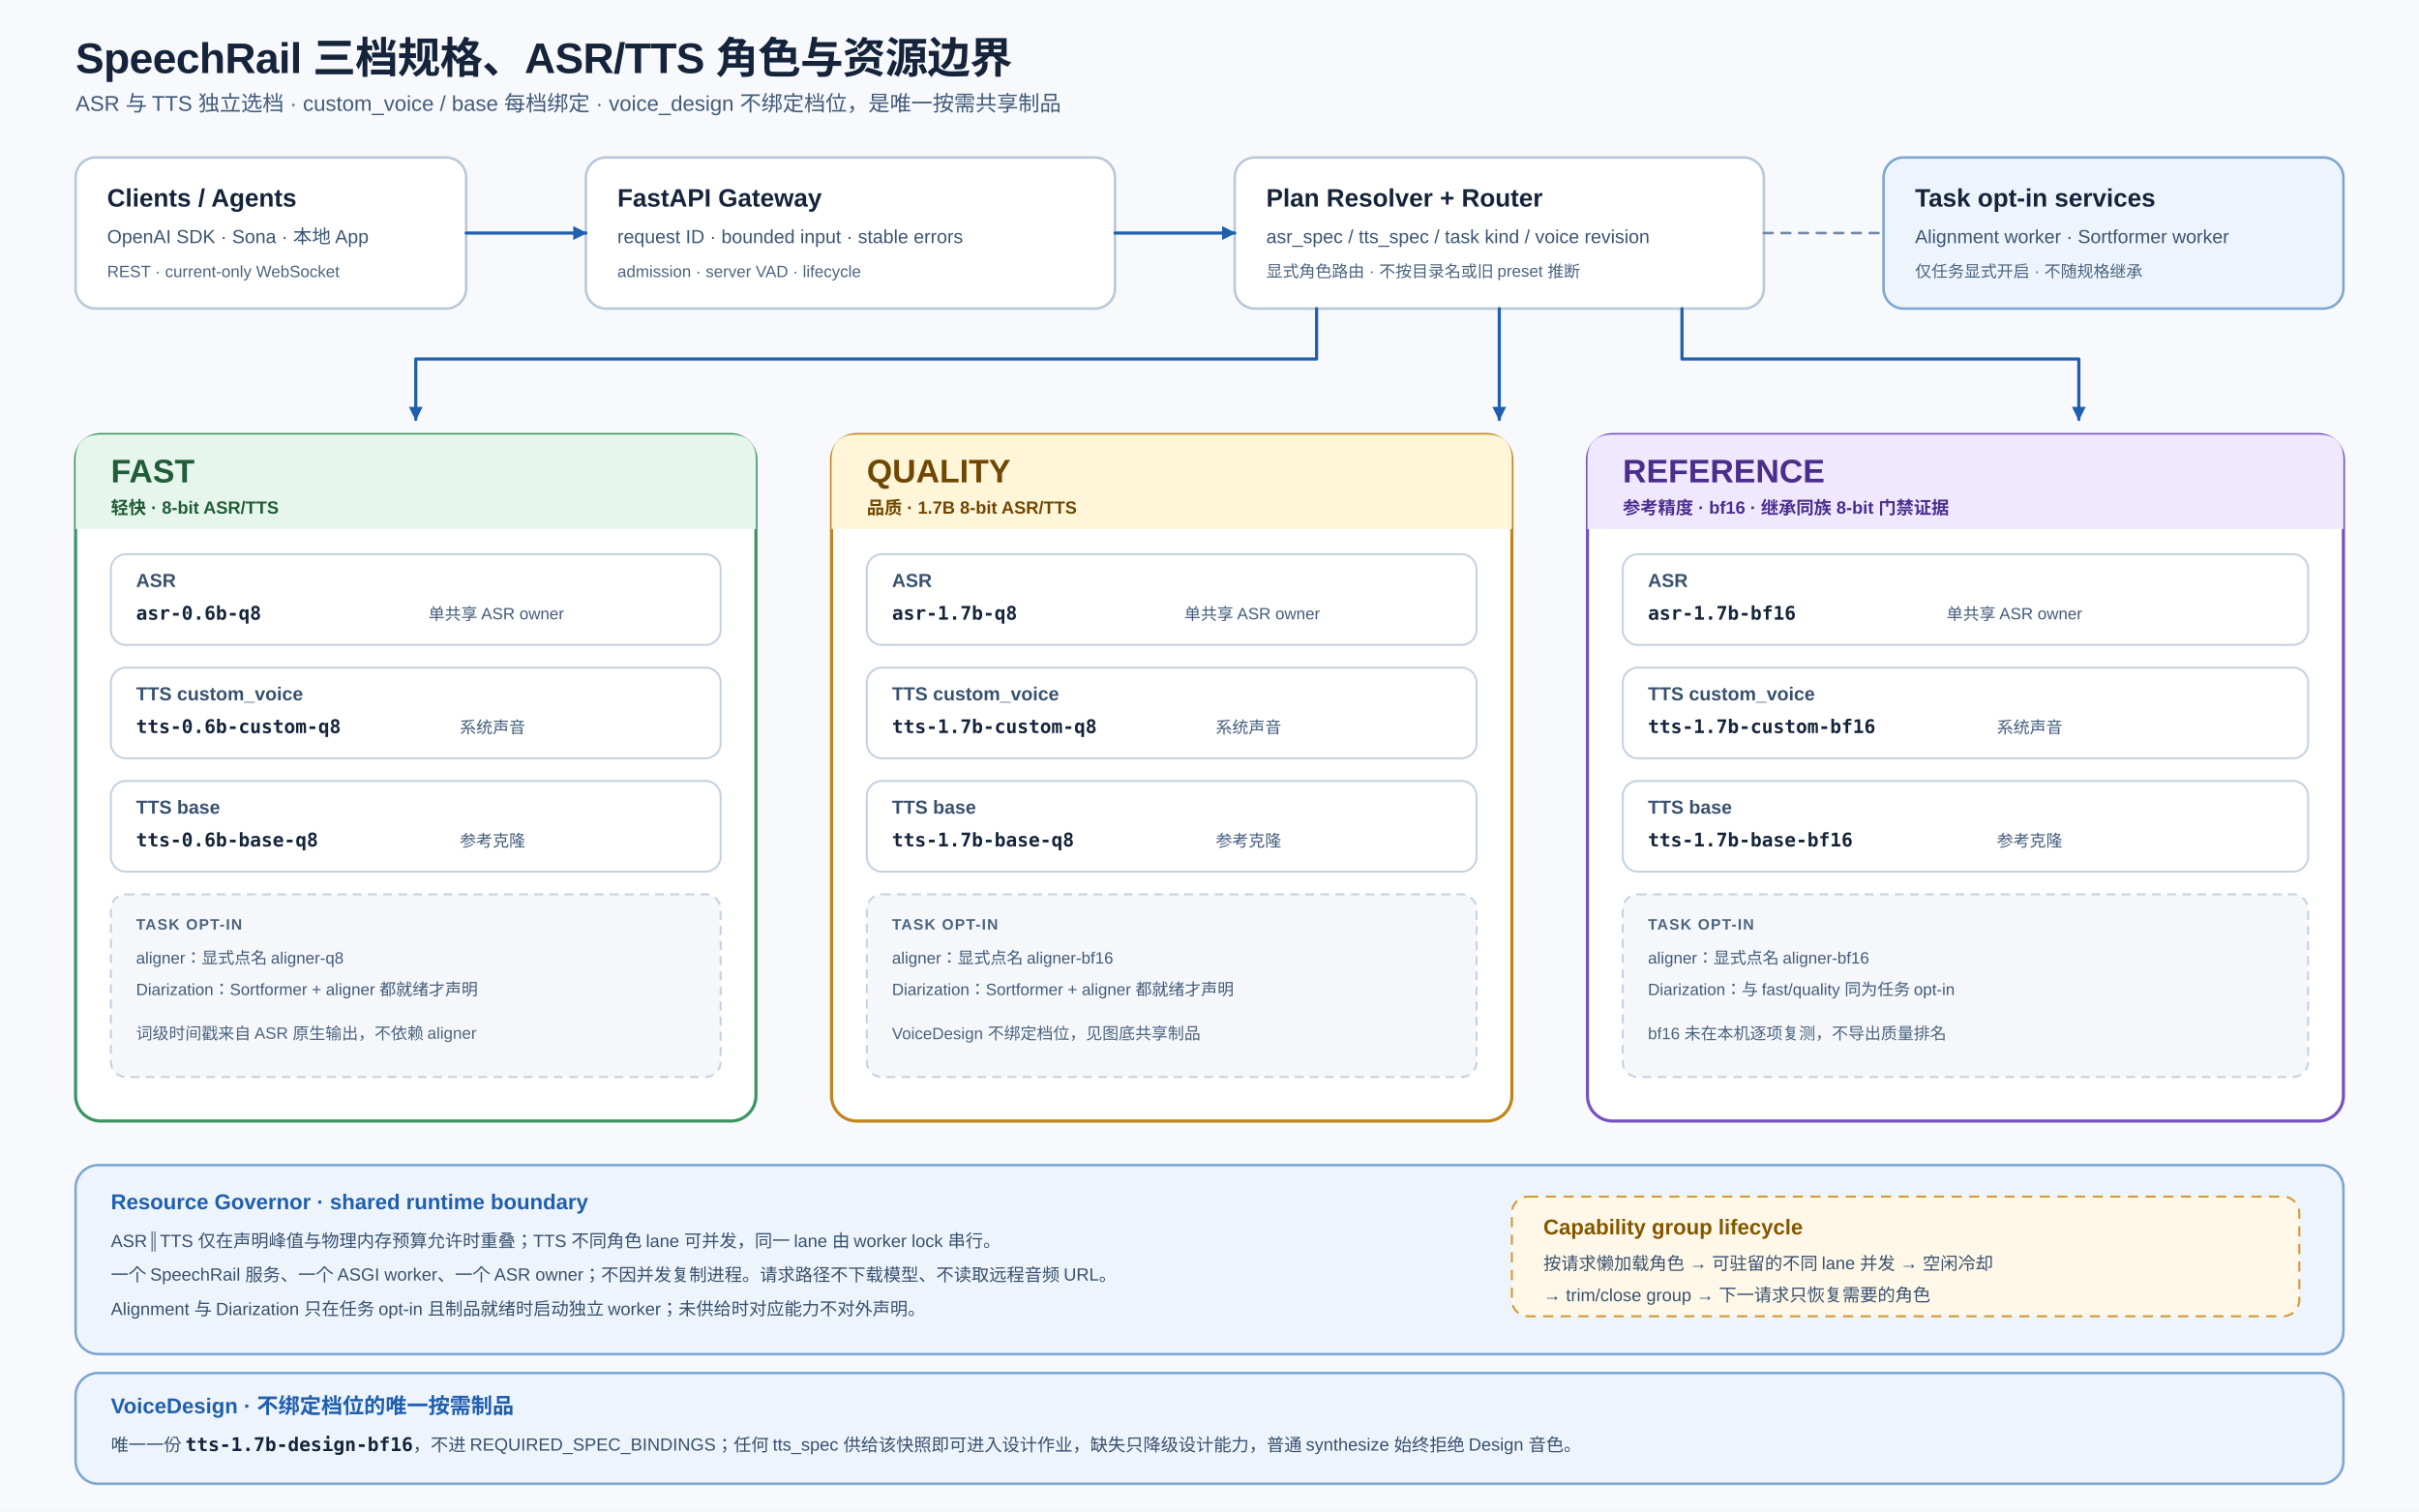
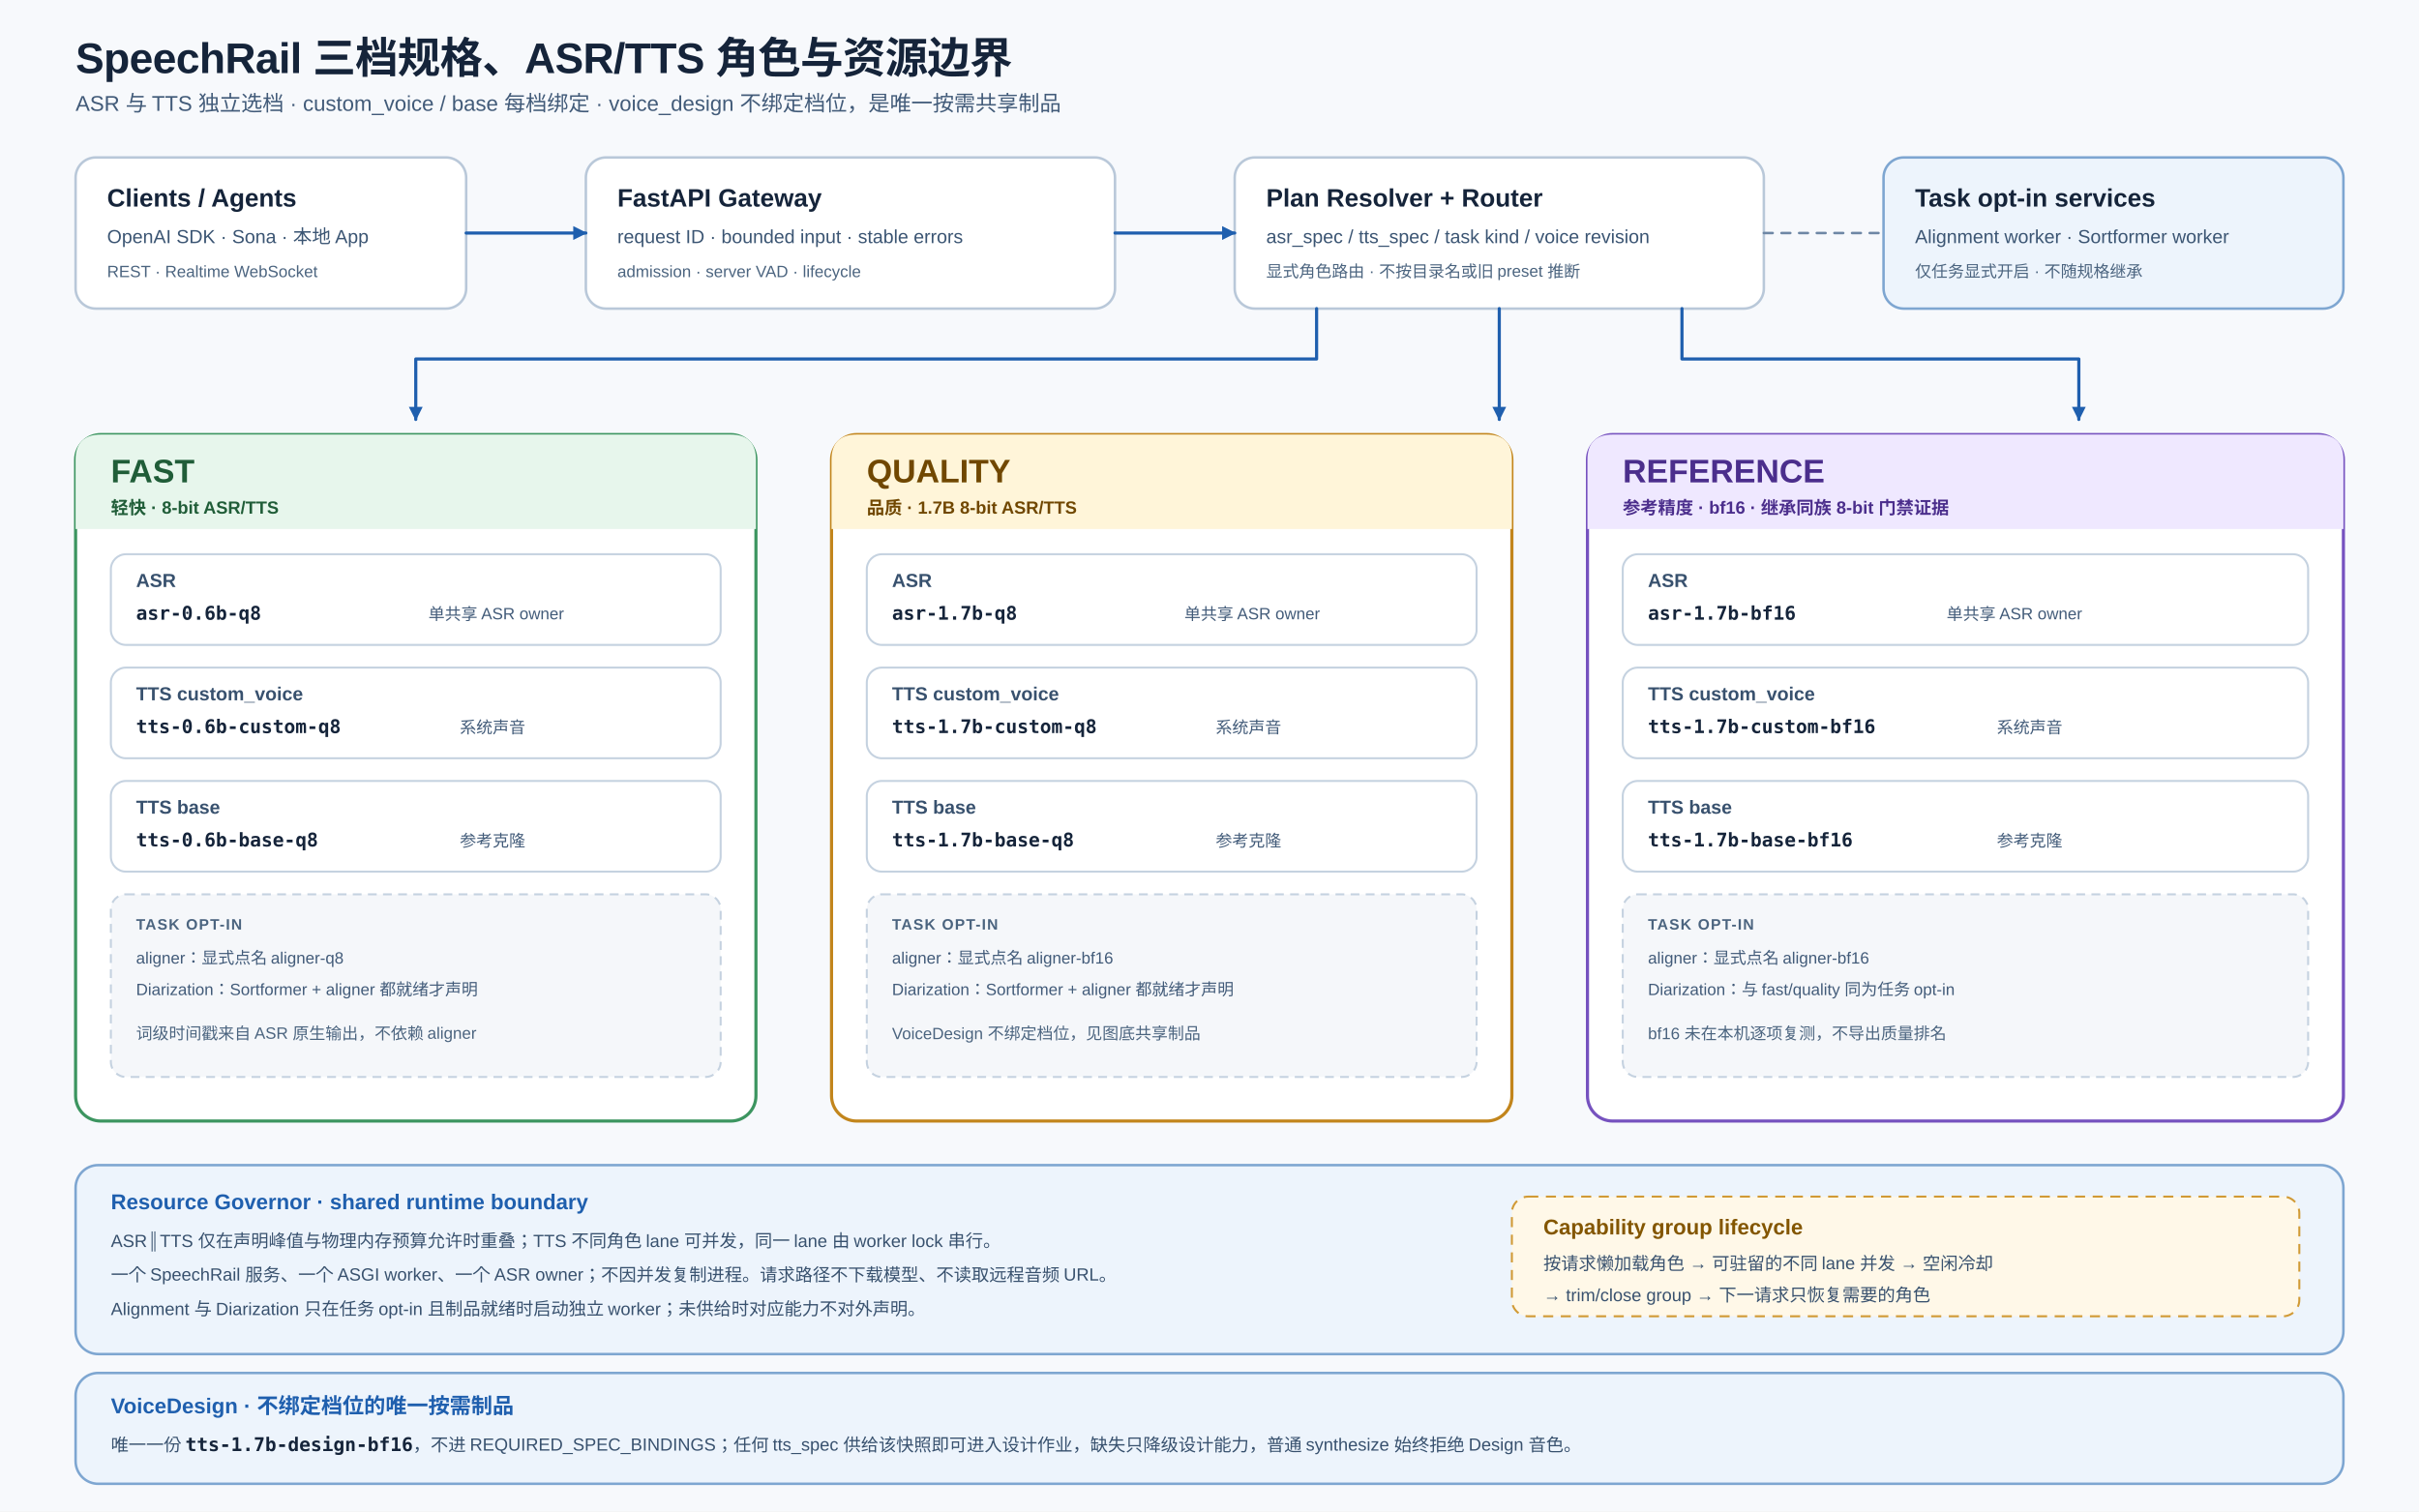
<svg xmlns="http://www.w3.org/2000/svg" width="1920" height="1200" viewBox="0 0 1920 1200" role="img" aria-labelledby="diagram-title diagram-desc">
  <defs>
    <style>
      
        text {
          font-family: -apple-system, BlinkMacSystemFont, "SF Pro Text", "Helvetica Neue", Arial, sans-serif;
          fill: #15243a;
        }
        .canvas { fill: #f7f9fc; }
        .title { font-size: 34px; font-weight: 700; letter-spacing: -0.4px; }
        .subtitle { font-size: 17px; font-weight: 400; fill: #425b79; }
        .box-title { font-size: 20px; font-weight: 700; }
        .box-copy { font-size: 15px; font-weight: 500; fill: #3b5573; }
        .box-copy-small { font-size: 13px; font-weight: 400; fill: #4b647f; }
        .card-title { font-size: 26px; font-weight: 700; }
        .card-subtitle { font-size: 14px; font-weight: 600; }
        .section-label { font-size: 12px; font-weight: 700; letter-spacing: 0.9px; fill: #4b647f; }
        .role-title { font-size: 15px; font-weight: 700; fill: #38516e; }
        .model-key { font-family: "SFMono-Regular", Menlo, Consolas, monospace; font-size: 15px; font-weight: 700; }
        .model-copy { font-size: 13px; font-weight: 500; fill: #425b79; }
        .note { font-size: 13px; font-weight: 500; fill: #4b647f; }
        .footer-title { font-size: 17px; font-weight: 700; }
        .footer-copy { font-size: 14px; font-weight: 500; fill: #38516e; }
        .flow { fill: none; stroke: #1f5fae; stroke-width: 2.5; stroke-linecap: round; stroke-linejoin: round; }
        .shared-line { fill: none; stroke: #6e87a5; stroke-width: 2; stroke-dasharray: 7 7; stroke-linecap: round; }
        .top-box { fill: #ffffff; stroke: #b9c8d9; stroke-width: 2; }
        .shared-box { fill: #edf4fc; stroke: #7ea6d1; stroke-width: 2; }
        .fast-card { fill: #ffffff; stroke: #3c9560; stroke-width: 2.5; }
        .fast-header { fill: #e7f6ec; }
        .fast-text { fill: #205d38; }
        .quality-card { fill: #ffffff; stroke: #c2851c; stroke-width: 2.5; }
        .quality-header { fill: #fff5d9; }
        .quality-text { fill: #704700; }
        .reference-card { fill: #ffffff; stroke: #7652bf; stroke-width: 2.5; }
        .reference-header { fill: #efe8ff; }
        .reference-text { fill: #4b2e8c; }
        .role-box { fill: #ffffff; stroke: #c5d2e0; stroke-width: 1.6; }
        .optional-box { fill: #f5f7fa; stroke: #c5d2e0; stroke-width: 1.6; stroke-dasharray: 7 5; }
        .lifecycle-box { fill: #fff8e8; stroke: #d19a35; stroke-width: 1.6; stroke-dasharray: 8 6; }
        .blue-text { fill: #1f5fae; }
        .orange-text { fill: #835600; }
      
    </style>
    <marker id="flow-arrow" markerWidth="11" markerHeight="11" refX="10" refY="5.5" orient="auto" markerUnits="userSpaceOnUse">
      <path d="M0,0 L11,5.5 L0,11 Z" fill="#1f5fae" />
    </marker>
  </defs>
  <rect class="canvas" x="0" y="0" width="1920" height="1200" />
  <text class="title" x="60" y="58">SpeechRail 三档规格、ASR/TTS 角色与资源边界</text>
  <text class="subtitle" x="60" y="88">ASR 与 TTS 独立选档 · custom_voice / base 每档绑定 · voice_design 不绑定档位，是唯一按需共享制品</text>
  <rect class="top-box" x="60" y="125" width="310" height="120" rx="16" />
  <text class="box-title" x="85" y="164">Clients / Agents</text>
  <text class="box-copy" x="85" y="193">OpenAI SDK · Sona · 本地 App</text>
-   <text class="box-copy-small" x="85" y="220">REST · current-only WebSocket</text>
+   <text class="box-copy-small" x="85" y="220">REST · Realtime WebSocket</text>
  <rect class="top-box" x="465" y="125" width="420" height="120" rx="16" />
  <text class="box-title" x="490" y="164">FastAPI Gateway</text>
  <text class="box-copy" x="490" y="193">request ID · bounded input · stable errors</text>
  <text class="box-copy-small" x="490" y="220">admission · server VAD · lifecycle</text>
  <rect class="top-box" x="980" y="125" width="420" height="120" rx="16" />
  <text class="box-title" x="1005" y="164">Plan Resolver + Router</text>
  <text class="box-copy" x="1005" y="193">asr_spec / tts_spec / task kind / voice revision</text>
  <text class="box-copy-small" x="1005" y="220">显式角色路由 · 不按目录名或旧 preset 推断</text>
  <rect class="shared-box" x="1495" y="125" width="365" height="120" rx="16" />
  <text class="box-title" x="1520" y="164">Task opt-in services</text>
  <text class="box-copy" x="1520" y="193">Alignment worker · Sortformer worker</text>
  <text class="box-copy-small" x="1520" y="220">仅任务显式开启 · 不随规格继承</text>
  <path class="flow" d="M370 185 H465" marker-end="url(#flow-arrow)" />
  <path class="flow" d="M885 185 H980" marker-end="url(#flow-arrow)" />
  <path class="shared-line" d="M1400 185 H1495" />
  <path class="flow" d="M1045 245 V285 H330 V333" marker-end="url(#flow-arrow)" />
  <path class="flow" d="M1190 245 V333" marker-end="url(#flow-arrow)" />
  <path class="flow" d="M1335 245 V285 H1650 V333" marker-end="url(#flow-arrow)" />
  <rect class="fast-card" x="60" y="345" width="540" height="545" rx="20" />
  <path class="fast-header" d="M60 365 Q60 345 80 345 H580 Q600 345 600 365 V420 H60 Z" />
  <text class="card-title fast-text" x="88" y="383">FAST</text>
  <text class="card-subtitle fast-text" x="88" y="408">轻快 · 8-bit ASR/TTS</text>
  <rect class="role-box" x="88" y="440" width="484" height="72" rx="12" />
  <text class="role-title" x="108" y="466">ASR</text>
  <text class="model-key" x="108" y="492">asr-0.6b-q8</text>
  <text class="model-copy" x="340" y="492">单共享 ASR owner</text>
  <rect class="role-box" x="88" y="530" width="484" height="72" rx="12" />
  <text class="role-title" x="108" y="556">TTS custom_voice</text>
  <text class="model-key" x="108" y="582">tts-0.6b-custom-q8</text>
  <text class="model-copy" x="365" y="582">系统声音</text>
  <rect class="role-box" x="88" y="620" width="484" height="72" rx="12" />
  <text class="role-title" x="108" y="646">TTS base</text>
  <text class="model-key" x="108" y="672">tts-0.6b-base-q8</text>
  <text class="model-copy" x="365" y="672">参考克隆</text>
  <rect class="optional-box" x="88" y="710" width="484" height="145" rx="12" />
  <text class="section-label" x="108" y="738">TASK OPT-IN</text>
  <text class="model-copy" x="108" y="765">aligner：显式点名 aligner-q8</text>
  <text class="model-copy" x="108" y="790">Diarization：Sortformer + aligner 都就绪才声明</text>
  <text class="note" x="108" y="825">词级时间戳来自 ASR 原生输出，不依赖 aligner</text>
  <rect class="quality-card" x="660" y="345" width="540" height="545" rx="20" />
  <path class="quality-header" d="M660 365 Q660 345 680 345 H1180 Q1200 345 1200 365 V420 H660 Z" />
  <text class="card-title quality-text" x="688" y="383">QUALITY</text>
  <text class="card-subtitle quality-text" x="688" y="408">品质 · 1.7B 8-bit ASR/TTS</text>
  <rect class="role-box" x="688" y="440" width="484" height="72" rx="12" />
  <text class="role-title" x="708" y="466">ASR</text>
  <text class="model-key" x="708" y="492">asr-1.7b-q8</text>
  <text class="model-copy" x="940" y="492">单共享 ASR owner</text>
  <rect class="role-box" x="688" y="530" width="484" height="72" rx="12" />
  <text class="role-title" x="708" y="556">TTS custom_voice</text>
  <text class="model-key" x="708" y="582">tts-1.7b-custom-q8</text>
  <text class="model-copy" x="965" y="582">系统声音</text>
  <rect class="role-box" x="688" y="620" width="484" height="72" rx="12" />
  <text class="role-title" x="708" y="646">TTS base</text>
  <text class="model-key" x="708" y="672">tts-1.7b-base-q8</text>
  <text class="model-copy" x="965" y="672">参考克隆</text>
  <rect class="optional-box" x="688" y="710" width="484" height="145" rx="12" />
  <text class="section-label" x="708" y="738">TASK OPT-IN</text>
  <text class="model-copy" x="708" y="765">aligner：显式点名 aligner-bf16</text>
  <text class="model-copy" x="708" y="790">Diarization：Sortformer + aligner 都就绪才声明</text>
  <text class="note" x="708" y="825">VoiceDesign 不绑定档位，见图底共享制品</text>
  <rect class="reference-card" x="1260" y="345" width="600" height="545" rx="20" />
  <path class="reference-header" d="M1260 365 Q1260 345 1280 345 H1840 Q1860 345 1860 365 V420 H1260 Z" />
  <text class="card-title reference-text" x="1288" y="383">REFERENCE</text>
  <text class="card-subtitle reference-text" x="1288" y="408">参考精度 · bf16 · 继承同族 8-bit 门禁证据</text>
  <rect class="role-box" x="1288" y="440" width="544" height="72" rx="12" />
  <text class="role-title" x="1308" y="466">ASR</text>
  <text class="model-key" x="1308" y="492">asr-1.7b-bf16</text>
  <text class="model-copy" x="1545" y="492">单共享 ASR owner</text>
  <rect class="role-box" x="1288" y="530" width="544" height="72" rx="12" />
  <text class="role-title" x="1308" y="556">TTS custom_voice</text>
  <text class="model-key" x="1308" y="582">tts-1.7b-custom-bf16</text>
  <text class="model-copy" x="1585" y="582">系统声音</text>
  <rect class="role-box" x="1288" y="620" width="544" height="72" rx="12" />
  <text class="role-title" x="1308" y="646">TTS base</text>
  <text class="model-key" x="1308" y="672">tts-1.7b-base-bf16</text>
  <text class="model-copy" x="1585" y="672">参考克隆</text>
  <rect class="optional-box" x="1288" y="710" width="544" height="145" rx="12" />
  <text class="section-label" x="1308" y="738">TASK OPT-IN</text>
  <text class="model-copy" x="1308" y="765">aligner：显式点名 aligner-bf16</text>
  <text class="model-copy" x="1308" y="790">Diarization：与 fast/quality 同为任务 opt-in</text>
  <text class="note" x="1308" y="825">bf16 未在本机逐项复测，不导出质量排名</text>
  <rect class="shared-box" x="60" y="925" width="1800" height="150" rx="18" />
  <text class="footer-title blue-text" x="88" y="960">Resource Governor · shared runtime boundary</text>
  <text class="footer-copy" x="88" y="990">ASR∥TTS 仅在声明峰值与物理内存预算允许时重叠；TTS 不同角色 lane 可并发，同一 lane 由 worker lock 串行。</text>
  <text class="footer-copy" x="88" y="1017">一个 SpeechRail 服务、一个 ASGI worker、一个 ASR owner；不因并发复制进程。请求路径不下载模型、不读取远程音频 URL。</text>
  <text class="footer-copy" x="88" y="1044">Alignment 与 Diarization 只在任务 opt-in 且制品就绪时启动独立 worker；未供给时对应能力不对外声明。</text>
  <rect class="lifecycle-box" x="1200" y="950" width="625" height="95" rx="13" />
  <text class="footer-title orange-text" x="1225" y="980">Capability group lifecycle</text>
  <text class="footer-copy" x="1225" y="1008">按请求懒加载角色 → 可驻留的不同 lane 并发 → 空闲冷却</text>
  <text class="footer-copy" x="1225" y="1033">→ trim/close group → 下一请求只恢复需要的角色</text>
  <rect class="shared-box" x="60" y="1090" width="1800" height="88" rx="18" />
  <text class="footer-title blue-text" x="88" y="1122">VoiceDesign · 不绑定档位的唯一按需制品</text>
  <text class="footer-copy" x="88" y="1152">唯一一份 <tspan class="model-key" fill="#15243a">tts-1.7b-design-bf16</tspan>，不进 REQUIRED_SPEC_BINDINGS；任何 tts_spec 供给该快照即可进入设计作业，缺失只降级设计能力，普通 synthesize 始终拒绝 Design 音色。</text>
</svg>
